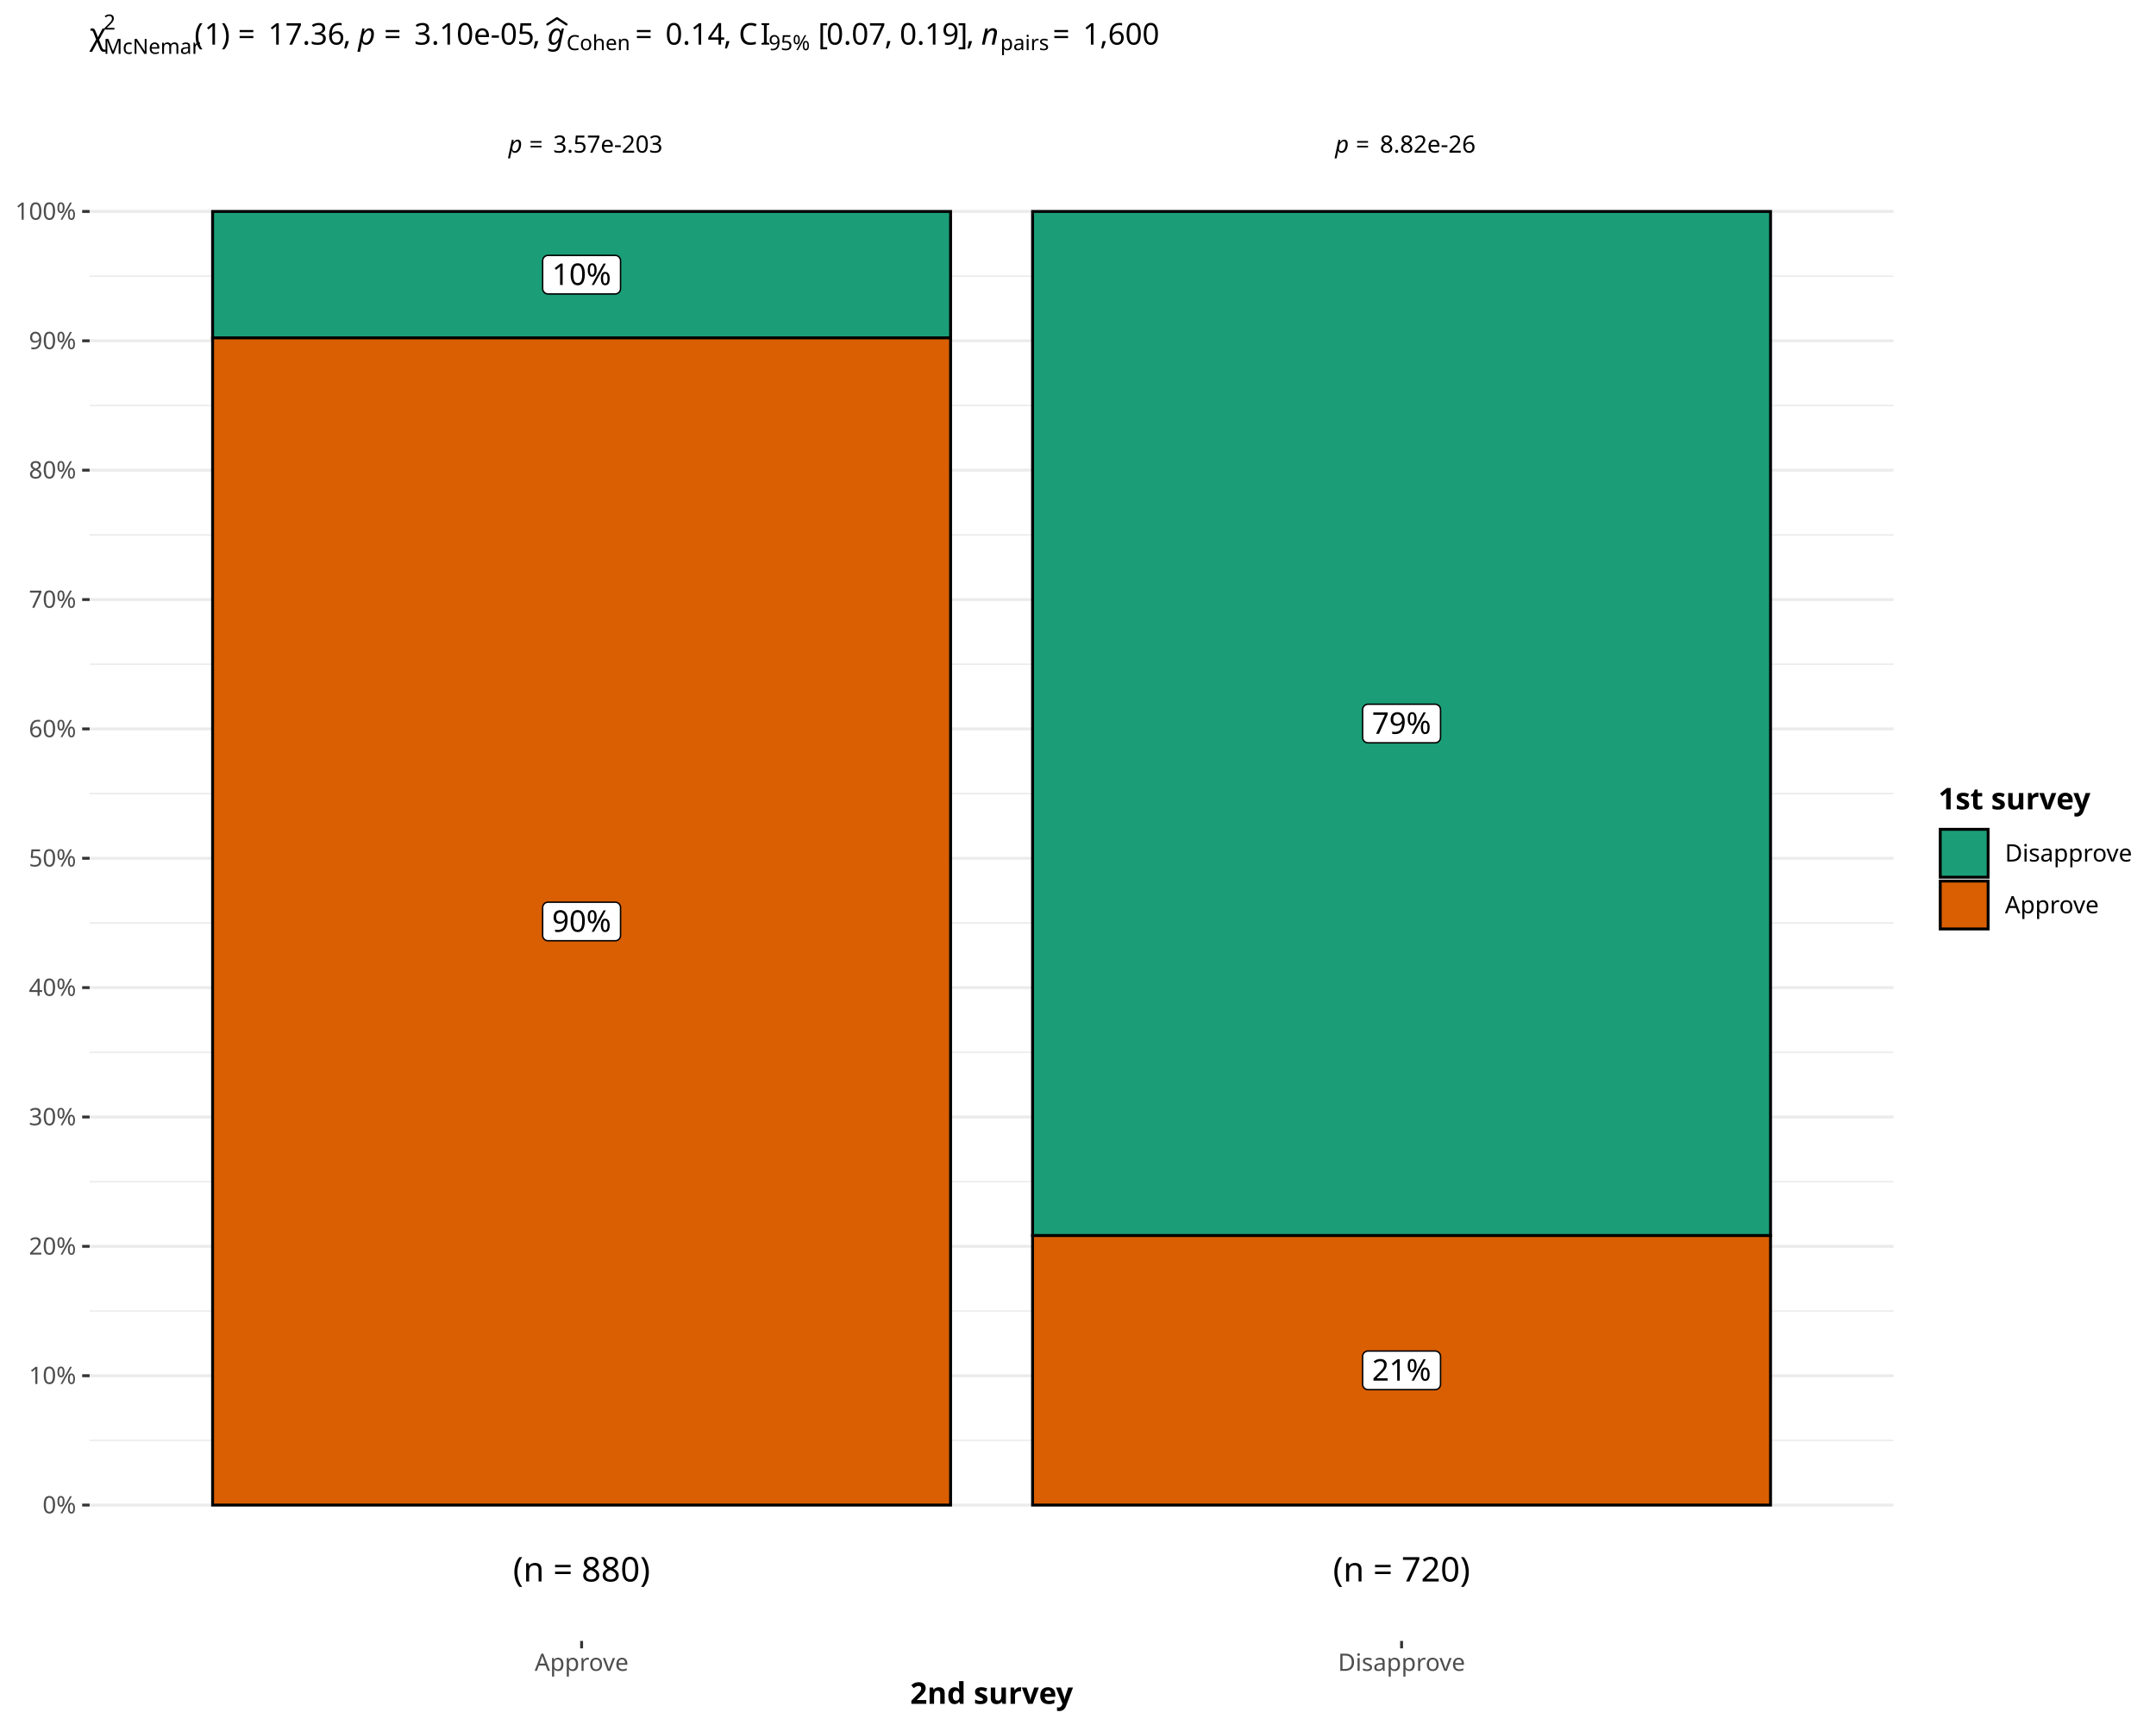
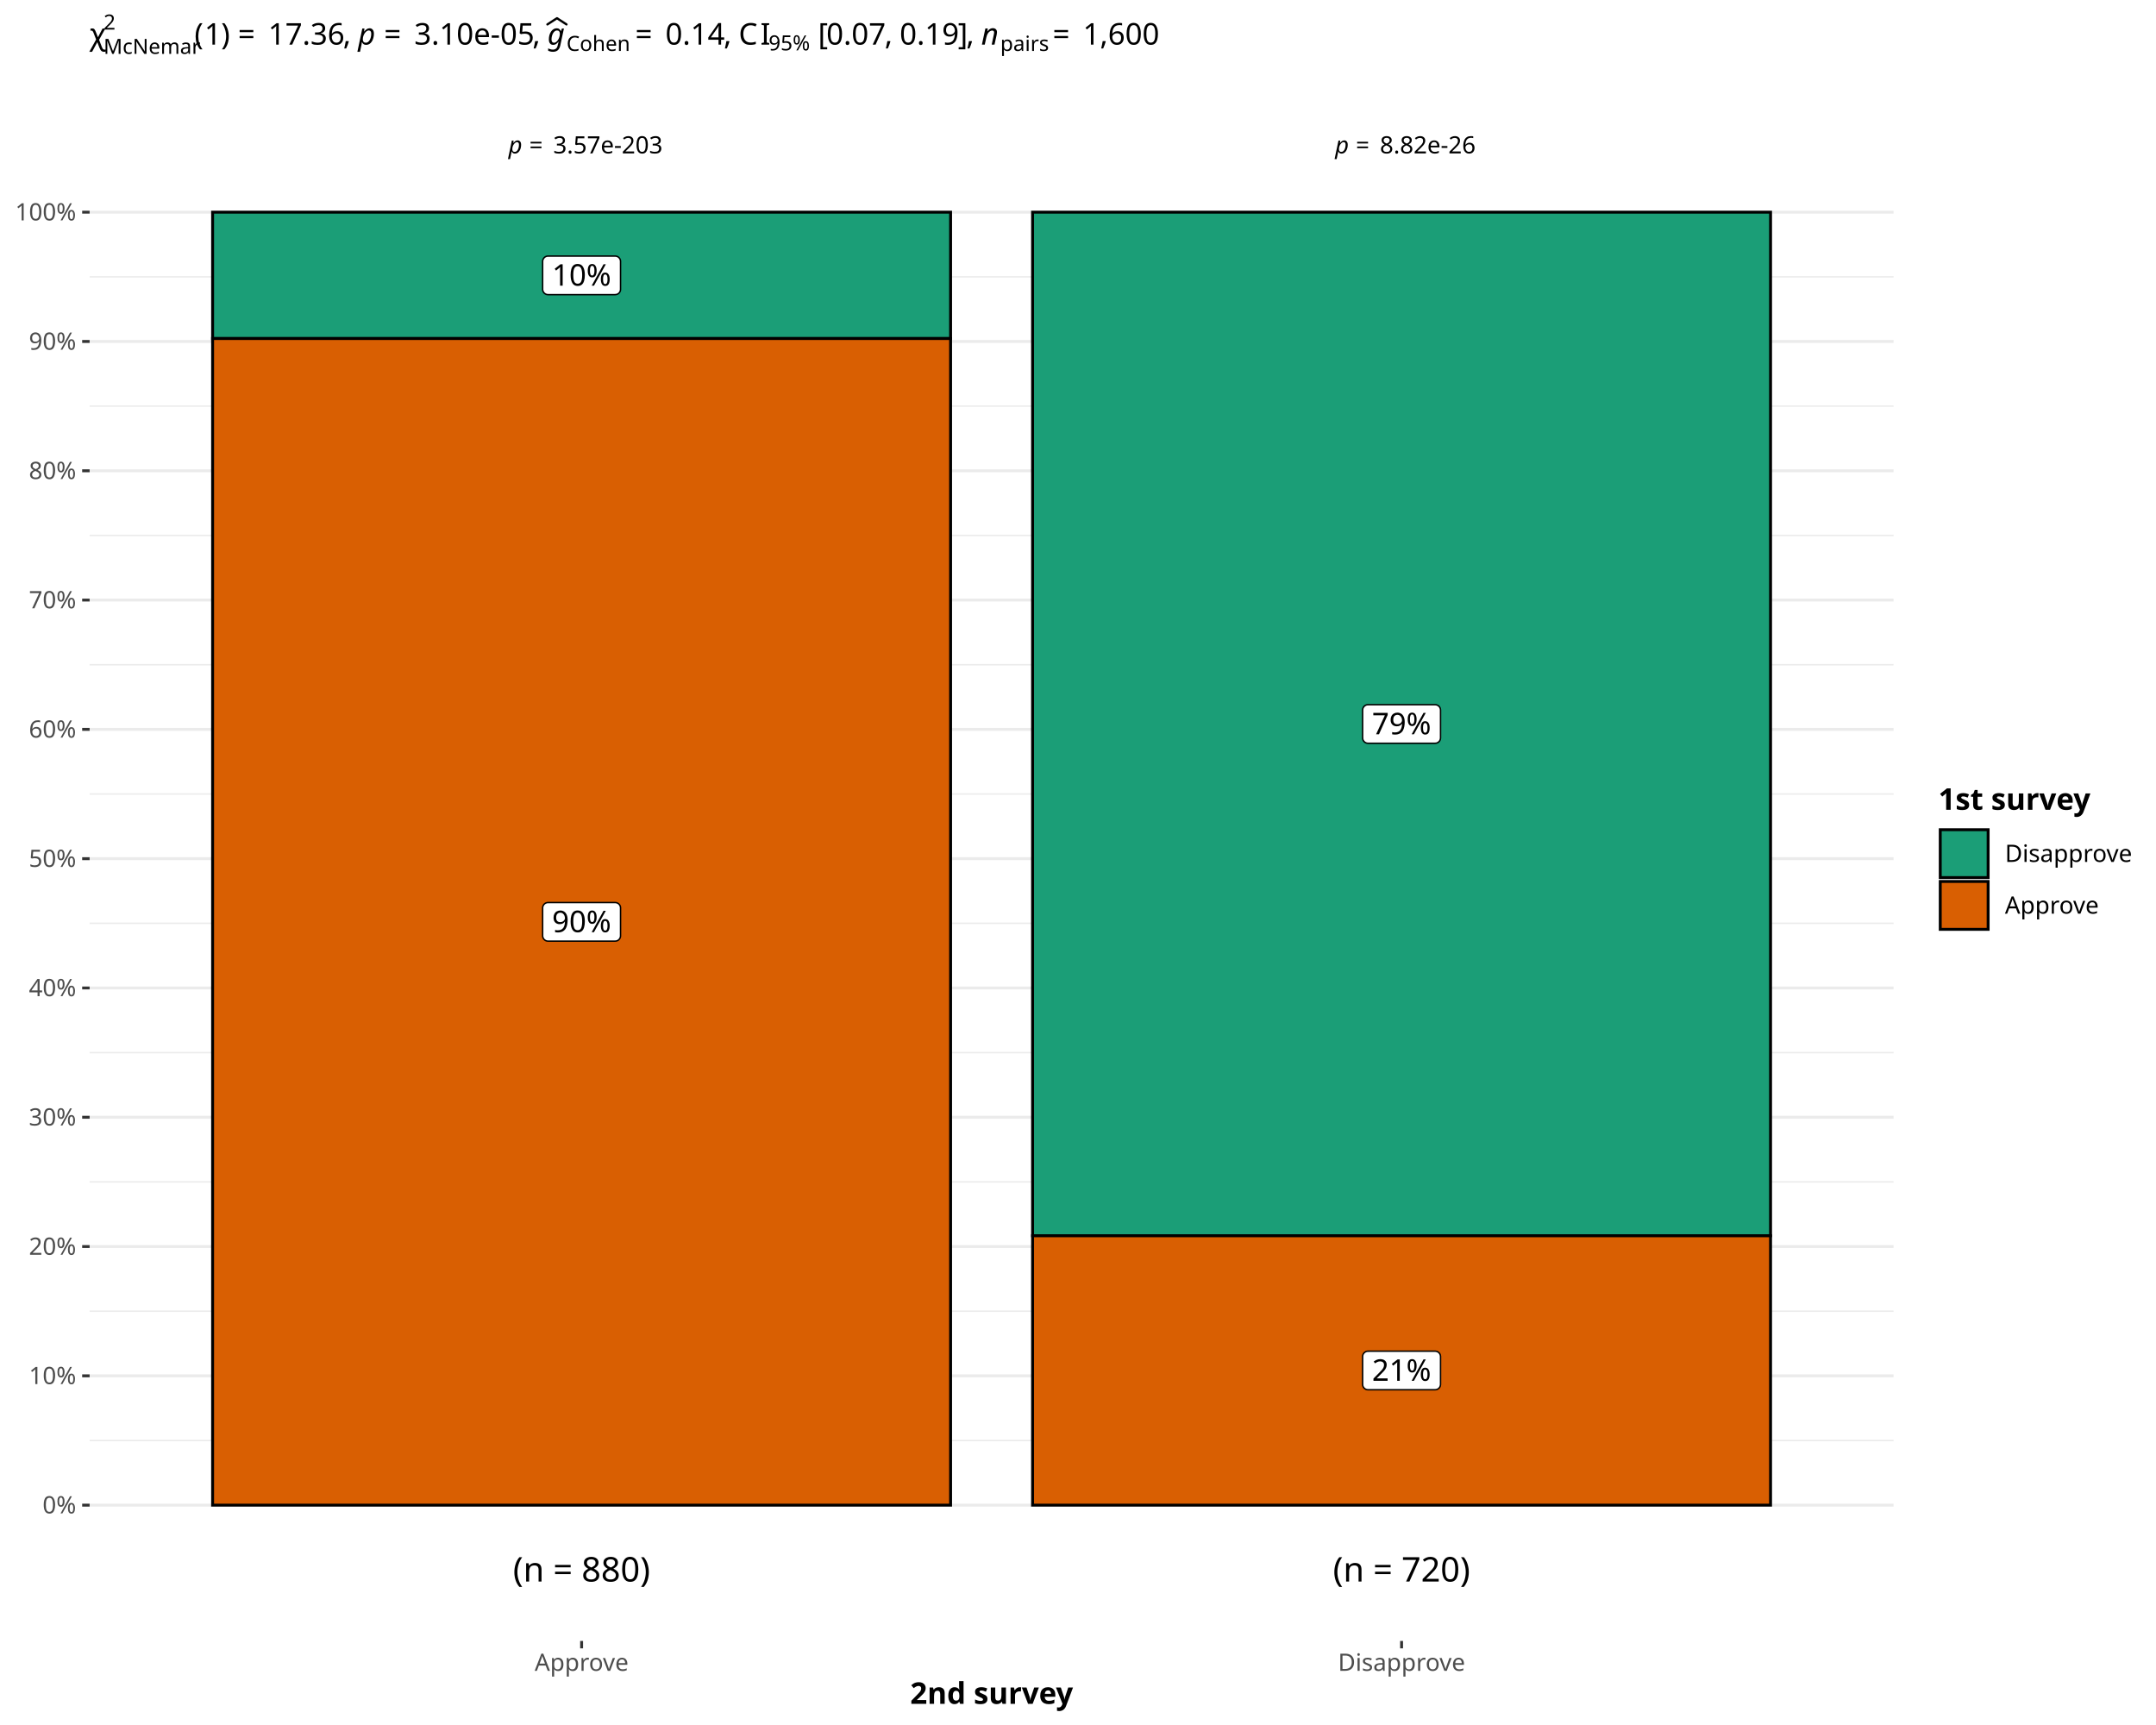
<svg xmlns="http://www.w3.org/2000/svg" class="svglite" data-engine-version="2.0" width="720.00pt" height="576.00pt" viewBox="0 0 720.00 576.00">
  <defs>
    <style type="text/css">
    .svglite line, .svglite polyline, .svglite polygon, .svglite path, .svglite rect, .svglite circle {
      fill: none;
      stroke: #000000;
      stroke-linecap: round;
      stroke-linejoin: round;
      stroke-miterlimit: 10.00;
    }
  </style>
  </defs>
  <rect width="100%" height="100%" style="stroke: none; fill: #FFFFFF;" />
  <defs>
    <clipPath id="cpMC4wMHw3MjAuMDB8MC4wMHw1NzYuMDA=">
      <rect x="0.00" y="0.00" width="720.00" height="576.00" />
    </clipPath>
  </defs>
  <g clip-path="url(#cpMC4wMHw3MjAuMDB8MC4wMHw1NzYuMDA=)">
    <rect x="0.00" y="0.00" width="720.00" height="576.00" style="stroke-width: 0.97; stroke: #FFFFFF; fill: #FFFFFF;" />
  </g>
  <defs>
-     <clipPath id="cpMjkuOTN8NjMyLjM2fDI1LjI1fDU0Ny45Mg==">
-       <rect x="29.93" y="25.25" width="602.43" height="522.67" />
+     <clipPath id="cpMjkuOTN8NjMyLjM2fDI1LjUyfDU0Ny45Mg==">
+       <rect x="29.93" y="25.52" width="602.43" height="522.40" />
    </clipPath>
  </defs>
-   <g clip-path="url(#cpMjkuOTN8NjMyLjM2fDI1LjI1fDU0Ny45Mg==)">
-     <rect x="29.93" y="25.25" width="602.43" height="522.67" style="stroke-width: 0.97; stroke: none; fill: #FFFFFF;" />
-     <polyline points="29.93,480.97 632.36,480.97 " style="stroke-width: 0.48; stroke: #EBEBEB; stroke-linecap: butt;" />
-     <polyline points="29.93,437.77 632.36,437.77 " style="stroke-width: 0.48; stroke: #EBEBEB; stroke-linecap: butt;" />
-     <polyline points="29.93,394.58 632.36,394.58 " style="stroke-width: 0.48; stroke: #EBEBEB; stroke-linecap: butt;" />
-     <polyline points="29.93,351.38 632.36,351.38 " style="stroke-width: 0.48; stroke: #EBEBEB; stroke-linecap: butt;" />
-     <polyline points="29.93,308.18 632.36,308.18 " style="stroke-width: 0.48; stroke: #EBEBEB; stroke-linecap: butt;" />
-     <polyline points="29.93,264.99 632.36,264.99 " style="stroke-width: 0.48; stroke: #EBEBEB; stroke-linecap: butt;" />
-     <polyline points="29.93,221.79 632.36,221.79 " style="stroke-width: 0.48; stroke: #EBEBEB; stroke-linecap: butt;" />
-     <polyline points="29.93,178.60 632.36,178.60 " style="stroke-width: 0.48; stroke: #EBEBEB; stroke-linecap: butt;" />
-     <polyline points="29.93,135.40 632.36,135.40 " style="stroke-width: 0.48; stroke: #EBEBEB; stroke-linecap: butt;" />
-     <polyline points="29.93,92.21 632.36,92.21 " style="stroke-width: 0.48; stroke: #EBEBEB; stroke-linecap: butt;" />
-     <polyline points="29.93,502.56 632.36,502.56 " style="stroke-width: 0.97; stroke: #EBEBEB; stroke-linecap: butt;" />
-     <polyline points="29.93,459.37 632.36,459.37 " style="stroke-width: 0.97; stroke: #EBEBEB; stroke-linecap: butt;" />
-     <polyline points="29.93,416.17 632.36,416.17 " style="stroke-width: 0.97; stroke: #EBEBEB; stroke-linecap: butt;" />
-     <polyline points="29.93,372.98 632.36,372.98 " style="stroke-width: 0.97; stroke: #EBEBEB; stroke-linecap: butt;" />
-     <polyline points="29.93,329.78 632.36,329.78 " style="stroke-width: 0.97; stroke: #EBEBEB; stroke-linecap: butt;" />
-     <polyline points="29.93,286.59 632.36,286.59 " style="stroke-width: 0.97; stroke: #EBEBEB; stroke-linecap: butt;" />
-     <polyline points="29.93,243.39 632.36,243.39 " style="stroke-width: 0.97; stroke: #EBEBEB; stroke-linecap: butt;" />
-     <polyline points="29.93,200.20 632.36,200.20 " style="stroke-width: 0.97; stroke: #EBEBEB; stroke-linecap: butt;" />
-     <polyline points="29.93,157.00 632.36,157.00 " style="stroke-width: 0.97; stroke: #EBEBEB; stroke-linecap: butt;" />
-     <polyline points="29.93,113.80 632.36,113.80 " style="stroke-width: 0.97; stroke: #EBEBEB; stroke-linecap: butt;" />
-     <polyline points="29.93,70.61 632.36,70.61 " style="stroke-width: 0.97; stroke: #EBEBEB; stroke-linecap: butt;" />
-     <rect x="71.00" y="70.61" width="246.45" height="42.21" style="stroke-width: 0.97; stroke-linecap: butt; stroke-linejoin: miter; fill: #1B9E77;" />
-     <rect x="344.83" y="70.61" width="246.45" height="341.97" style="stroke-width: 0.97; stroke-linecap: butt; stroke-linejoin: miter; fill: #1B9E77;" />
-     <rect x="71.00" y="112.82" width="246.45" height="389.74" style="stroke-width: 0.97; stroke-linecap: butt; stroke-linejoin: miter; fill: #D95F02;" />
-     <rect x="344.83" y="412.57" width="246.45" height="89.99" style="stroke-width: 0.97; stroke-linecap: butt; stroke-linejoin: miter; fill: #D95F02;" />
-     <polygon points="183.02,98.16 205.43,98.16 205.36,98.15 205.65,98.14 205.94,98.08 206.21,97.98 206.46,97.84 206.68,97.65 206.87,97.44 207.03,97.19 207.14,96.93 207.21,96.64 207.23,96.36 207.23,96.36 207.23,87.07 207.23,87.07 207.21,86.79 207.14,86.50 207.03,86.24 206.87,85.99 206.68,85.78 206.46,85.59 206.21,85.45 205.94,85.34 205.65,85.29 205.43,85.27 183.02,85.27 183.24,85.29 182.95,85.28 182.66,85.31 182.38,85.39 182.12,85.52 181.88,85.68 181.67,85.88 181.50,86.11 181.36,86.37 181.27,86.64 181.22,86.93 181.22,87.07 181.22,96.36 181.22,96.21 181.22,96.50 181.27,96.79 181.36,97.06 181.50,97.32 181.67,97.55 181.88,97.75 182.12,97.91 182.38,98.04 182.66,98.12 182.95,98.15 " style="stroke-width: 0.48; fill: #FFFFFF;" />
-     <text x="194.23" y="95.16" text-anchor="middle" style="font-size: 10.00px; font-family: sans;" textLength="20.02px" lengthAdjust="spacingAndGlyphs">10%</text>
-     <polygon points="456.85,248.03 479.27,248.03 479.19,248.03 479.48,248.02 479.77,247.96 480.04,247.86 480.29,247.71 480.51,247.53 480.71,247.31 480.86,247.07 480.97,246.80 481.04,246.52 481.07,246.23 481.07,246.23 481.07,236.95 481.07,236.95 481.04,236.66 480.97,236.38 480.86,236.11 480.71,235.87 480.51,235.65 480.29,235.47 480.04,235.32 479.77,235.22 479.48,235.16 479.27,235.15 456.85,235.15 457.07,235.16 456.78,235.15 456.49,235.19 456.21,235.27 455.95,235.39 455.71,235.56 455.50,235.76 455.33,235.99 455.19,236.24 455.10,236.52 455.06,236.81 455.05,236.95 455.05,246.23 455.06,246.09 455.06,246.38 455.10,246.66 455.19,246.94 455.33,247.19 455.50,247.43 455.71,247.63 455.95,247.79 456.21,247.91 456.49,248.00 456.78,248.03 " style="stroke-width: 0.48; fill: #FFFFFF;" />
-     <text x="468.06" y="245.03" text-anchor="middle" style="font-size: 10.00px; font-family: sans;" textLength="20.02px" lengthAdjust="spacingAndGlyphs">79%</text>
-     <polygon points="183.02,314.13 205.43,314.13 205.36,314.13 205.65,314.12 205.94,314.06 206.21,313.96 206.46,313.82 206.68,313.63 206.87,313.42 207.03,313.17 207.14,312.90 207.21,312.62 207.23,312.33 207.23,312.33 207.23,303.05 207.23,303.05 207.21,302.76 207.14,302.48 207.03,302.22 206.87,301.97 206.68,301.75 206.46,301.57 206.21,301.43 205.94,301.32 205.65,301.27 205.43,301.25 183.02,301.25 183.24,301.27 182.95,301.25 182.66,301.29 182.38,301.37 182.12,301.49 181.88,301.66 181.67,301.86 181.50,302.09 181.36,302.35 181.27,302.62 181.22,302.91 181.22,303.05 181.22,312.33 181.22,312.19 181.22,312.48 181.27,312.77 181.36,313.04 181.50,313.30 181.67,313.53 181.88,313.73 182.12,313.89 182.38,314.02 182.66,314.10 182.95,314.13 " style="stroke-width: 0.48; fill: #FFFFFF;" />
-     <text x="194.23" y="311.13" text-anchor="middle" style="font-size: 10.00px; font-family: sans;" textLength="20.02px" lengthAdjust="spacingAndGlyphs">90%</text>
-     <polygon points="456.85,464.01 479.27,464.01 479.19,464.01 479.48,464.00 479.77,463.94 480.04,463.84 480.29,463.69 480.51,463.51 480.71,463.29 480.86,463.05 480.97,462.78 481.04,462.50 481.07,462.21 481.07,462.21 481.07,452.93 481.07,452.93 481.04,452.64 480.97,452.36 480.86,452.09 480.71,451.85 480.51,451.63 480.29,451.45 480.04,451.30 479.77,451.20 479.48,451.14 479.27,451.13 456.85,451.13 457.07,451.14 456.78,451.13 456.49,451.16 456.21,451.25 455.95,451.37 455.71,451.53 455.50,451.73 455.33,451.97 455.19,452.22 455.10,452.50 455.06,452.78 455.05,452.93 455.05,462.21 455.06,462.07 455.06,462.36 455.10,462.64 455.19,462.92 455.33,463.17 455.50,463.40 455.71,463.60 455.95,463.77 456.21,463.89 456.49,463.97 456.78,464.01 " style="stroke-width: 0.48; fill: #FFFFFF;" />
-     <text x="468.06" y="461.01" text-anchor="middle" style="font-size: 10.00px; font-family: sans;" textLength="20.02px" lengthAdjust="spacingAndGlyphs">21%</text>
-     <text x="443.86" y="50.97" style="font-size: 7.97px; font-family: sans;" textLength="1.99px" lengthAdjust="spacingAndGlyphs"> </text>
-     <text x="445.86" y="50.97" style="font-size: 7.97px; font-style: italic; font-family: sans;" textLength="4.43px" lengthAdjust="spacingAndGlyphs">p</text>
-     <text x="452.77" y="50.97" style="font-size: 7.97px; font-family: sans;" textLength="6.19px" lengthAdjust="spacingAndGlyphs">=</text>
-     <text x="460.80" y="50.97" style="font-size: 7.97px; font-family: sans;" textLength="31.45px" lengthAdjust="spacingAndGlyphs">8.82e-26</text>
-     <text x="167.81" y="50.97" style="font-size: 7.97px; font-family: sans;" textLength="1.99px" lengthAdjust="spacingAndGlyphs"> </text>
-     <text x="169.81" y="50.97" style="font-size: 7.97px; font-style: italic; font-family: sans;" textLength="4.43px" lengthAdjust="spacingAndGlyphs">p</text>
-     <text x="176.73" y="50.97" style="font-size: 7.97px; font-family: sans;" textLength="6.19px" lengthAdjust="spacingAndGlyphs">=</text>
-     <text x="184.75" y="50.97" style="font-size: 7.97px; font-family: sans;" textLength="35.88px" lengthAdjust="spacingAndGlyphs">3.57e-203</text>
-     <text x="468.06" y="528.08" text-anchor="middle" style="font-size: 11.38px; font-family: sans;" textLength="45.87px" lengthAdjust="spacingAndGlyphs">(n = 720)</text>
-     <text x="194.23" y="528.08" text-anchor="middle" style="font-size: 11.38px; font-family: sans;" textLength="45.87px" lengthAdjust="spacingAndGlyphs">(n = 880)</text>
+   <g clip-path="url(#cpMjkuOTN8NjMyLjM2fDI1LjUyfDU0Ny45Mg==)">
+     <rect x="29.93" y="25.52" width="602.43" height="522.40" style="stroke-width: 0.97; stroke: none; fill: #FFFFFF;" />
+     <polyline points="29.93,481.00 632.36,481.00 " style="stroke-width: 0.48; stroke: #EBEBEB; stroke-linecap: butt;" />
+     <polyline points="29.93,437.83 632.36,437.83 " style="stroke-width: 0.48; stroke: #EBEBEB; stroke-linecap: butt;" />
+     <polyline points="29.93,394.65 632.36,394.65 " style="stroke-width: 0.48; stroke: #EBEBEB; stroke-linecap: butt;" />
+     <polyline points="29.93,351.48 632.36,351.48 " style="stroke-width: 0.48; stroke: #EBEBEB; stroke-linecap: butt;" />
+     <polyline points="29.93,308.31 632.36,308.31 " style="stroke-width: 0.48; stroke: #EBEBEB; stroke-linecap: butt;" />
+     <polyline points="29.93,265.13 632.36,265.13 " style="stroke-width: 0.48; stroke: #EBEBEB; stroke-linecap: butt;" />
+     <polyline points="29.93,221.96 632.36,221.96 " style="stroke-width: 0.48; stroke: #EBEBEB; stroke-linecap: butt;" />
+     <polyline points="29.93,178.78 632.36,178.78 " style="stroke-width: 0.48; stroke: #EBEBEB; stroke-linecap: butt;" />
+     <polyline points="29.93,135.61 632.36,135.61 " style="stroke-width: 0.48; stroke: #EBEBEB; stroke-linecap: butt;" />
+     <polyline points="29.93,92.44 632.36,92.44 " style="stroke-width: 0.48; stroke: #EBEBEB; stroke-linecap: butt;" />
+     <polyline points="29.93,502.59 632.36,502.59 " style="stroke-width: 0.97; stroke: #EBEBEB; stroke-linecap: butt;" />
+     <polyline points="29.93,459.41 632.36,459.41 " style="stroke-width: 0.97; stroke: #EBEBEB; stroke-linecap: butt;" />
+     <polyline points="29.93,416.24 632.36,416.24 " style="stroke-width: 0.97; stroke: #EBEBEB; stroke-linecap: butt;" />
+     <polyline points="29.93,373.07 632.36,373.07 " style="stroke-width: 0.97; stroke: #EBEBEB; stroke-linecap: butt;" />
+     <polyline points="29.93,329.89 632.36,329.89 " style="stroke-width: 0.97; stroke: #EBEBEB; stroke-linecap: butt;" />
+     <polyline points="29.93,286.72 632.36,286.72 " style="stroke-width: 0.97; stroke: #EBEBEB; stroke-linecap: butt;" />
+     <polyline points="29.93,243.54 632.36,243.54 " style="stroke-width: 0.97; stroke: #EBEBEB; stroke-linecap: butt;" />
+     <polyline points="29.93,200.37 632.36,200.37 " style="stroke-width: 0.97; stroke: #EBEBEB; stroke-linecap: butt;" />
+     <polyline points="29.93,157.20 632.36,157.20 " style="stroke-width: 0.97; stroke: #EBEBEB; stroke-linecap: butt;" />
+     <polyline points="29.93,114.02 632.36,114.02 " style="stroke-width: 0.97; stroke: #EBEBEB; stroke-linecap: butt;" />
+     <polyline points="29.93,70.85 632.36,70.85 " style="stroke-width: 0.97; stroke: #EBEBEB; stroke-linecap: butt;" />
+     <rect x="71.00" y="70.85" width="246.45" height="42.19" style="stroke-width: 0.97; stroke-linecap: butt; stroke-linejoin: miter; fill: #1B9E77;" />
+     <rect x="344.83" y="70.85" width="246.45" height="341.79" style="stroke-width: 0.97; stroke-linecap: butt; stroke-linejoin: miter; fill: #1B9E77;" />
+     <rect x="71.00" y="113.04" width="246.45" height="389.55" style="stroke-width: 0.97; stroke-linecap: butt; stroke-linejoin: miter; fill: #D95F02;" />
+     <rect x="344.83" y="412.64" width="246.45" height="89.95" style="stroke-width: 0.97; stroke-linecap: butt; stroke-linejoin: miter; fill: #D95F02;" />
+     <polygon points="183.02,98.39 205.43,98.39 205.36,98.38 205.65,98.37 205.94,98.31 206.21,98.21 206.46,98.07 206.68,97.88 206.87,97.67 207.03,97.42 207.14,97.16 207.21,96.87 207.23,96.59 207.23,96.59 207.23,87.30 207.23,87.30 207.21,87.02 207.14,86.73 207.03,86.47 206.87,86.22 206.68,86.01 206.46,85.82 206.21,85.68 205.94,85.57 205.65,85.52 205.43,85.50 183.02,85.50 183.24,85.52 182.95,85.51 182.66,85.54 182.38,85.62 182.12,85.74 181.88,85.91 181.67,86.11 181.50,86.34 181.36,86.60 181.27,86.87 181.22,87.16 181.22,87.30 181.22,96.59 181.22,96.44 181.22,96.73 181.27,97.02 181.36,97.29 181.50,97.55 181.67,97.78 181.88,97.98 182.12,98.14 182.38,98.27 182.66,98.35 182.95,98.38 " style="stroke-width: 0.48; fill: #FFFFFF;" />
+     <text x="194.23" y="95.39" text-anchor="middle" style="font-size: 10.00px; font-family: sans;" textLength="20.02px" lengthAdjust="spacingAndGlyphs">10%</text>
+     <polygon points="456.85,248.19 479.27,248.19 479.19,248.18 479.48,248.17 479.77,248.12 480.04,248.01 480.29,247.87 480.51,247.68 480.71,247.47 480.86,247.22 480.97,246.96 481.04,246.67 481.07,246.39 481.07,246.39 481.07,237.10 481.07,237.10 481.04,236.82 480.97,236.53 480.86,236.27 480.71,236.02 480.51,235.81 480.29,235.62 480.04,235.48 479.77,235.38 479.48,235.32 479.27,235.30 456.85,235.30 457.07,235.32 456.78,235.31 456.49,235.34 456.21,235.42 455.95,235.55 455.71,235.71 455.50,235.91 455.33,236.14 455.19,236.40 455.10,236.67 455.06,236.96 455.05,237.10 455.05,246.39 455.06,246.24 455.06,246.53 455.10,246.82 455.19,247.09 455.33,247.35 455.50,247.58 455.71,247.78 455.95,247.95 456.21,248.07 456.49,248.15 456.78,248.18 " style="stroke-width: 0.48; fill: #FFFFFF;" />
+     <text x="468.06" y="245.19" text-anchor="middle" style="font-size: 10.00px; font-family: sans;" textLength="20.02px" lengthAdjust="spacingAndGlyphs">79%</text>
+     <polygon points="183.02,314.26 205.43,314.26 205.36,314.25 205.65,314.24 205.94,314.18 206.21,314.08 206.46,313.94 206.68,313.75 206.87,313.54 207.03,313.29 207.14,313.03 207.21,312.74 207.23,312.46 207.23,312.46 207.23,303.17 207.23,303.17 207.21,302.88 207.14,302.60 207.03,302.34 206.87,302.09 206.68,301.88 206.46,301.69 206.21,301.55 205.94,301.44 205.65,301.39 205.43,301.37 183.02,301.37 183.24,301.39 182.95,301.37 182.66,301.41 182.38,301.49 182.12,301.61 181.88,301.78 181.67,301.98 181.50,302.21 181.36,302.47 181.27,302.74 181.22,303.03 181.22,303.17 181.22,312.46 181.22,312.31 181.22,312.60 181.27,312.89 181.36,313.16 181.50,313.42 181.67,313.65 181.88,313.85 182.12,314.01 182.38,314.14 182.66,314.22 182.95,314.25 " style="stroke-width: 0.48; fill: #FFFFFF;" />
+     <text x="194.23" y="311.26" text-anchor="middle" style="font-size: 10.00px; font-family: sans;" textLength="20.02px" lengthAdjust="spacingAndGlyphs">90%</text>
+     <polygon points="456.85,464.06 479.27,464.06 479.19,464.05 479.48,464.04 479.77,463.98 480.04,463.88 480.29,463.74 480.51,463.55 480.71,463.34 480.86,463.09 480.97,462.83 481.04,462.54 481.07,462.26 481.07,462.26 481.07,452.97 481.07,452.97 481.04,452.69 480.97,452.40 480.86,452.14 480.71,451.89 480.51,451.68 480.29,451.49 480.04,451.35 479.77,451.25 479.48,451.19 479.27,451.17 456.85,451.17 457.07,451.19 456.78,451.18 456.49,451.21 456.21,451.29 455.95,451.42 455.71,451.58 455.50,451.78 455.33,452.01 455.19,452.27 455.10,452.54 455.06,452.83 455.05,452.97 455.05,462.26 455.06,462.11 455.06,462.40 455.10,462.69 455.19,462.96 455.33,463.22 455.50,463.45 455.71,463.65 455.95,463.81 456.21,463.94 456.49,464.02 456.78,464.05 " style="stroke-width: 0.48; fill: #FFFFFF;" />
+     <text x="468.06" y="461.06" text-anchor="middle" style="font-size: 10.00px; font-family: sans;" textLength="20.02px" lengthAdjust="spacingAndGlyphs">21%</text>
+     <text x="443.86" y="51.22" style="font-size: 7.97px; font-family: sans;" textLength="1.99px" lengthAdjust="spacingAndGlyphs"> </text>
+     <text x="445.86" y="51.22" style="font-size: 7.97px; font-style: italic; font-family: sans;" textLength="4.43px" lengthAdjust="spacingAndGlyphs">p</text>
+     <text x="452.77" y="51.22" style="font-size: 7.97px; font-family: sans;" textLength="6.19px" lengthAdjust="spacingAndGlyphs">=</text>
+     <text x="460.80" y="51.22" style="font-size: 7.97px; font-family: sans;" textLength="31.45px" lengthAdjust="spacingAndGlyphs">8.82e-26</text>
+     <text x="167.81" y="51.22" style="font-size: 7.97px; font-family: sans;" textLength="1.99px" lengthAdjust="spacingAndGlyphs"> </text>
+     <text x="169.81" y="51.22" style="font-size: 7.97px; font-style: italic; font-family: sans;" textLength="4.43px" lengthAdjust="spacingAndGlyphs">p</text>
+     <text x="176.73" y="51.22" style="font-size: 7.97px; font-family: sans;" textLength="6.19px" lengthAdjust="spacingAndGlyphs">=</text>
+     <text x="184.75" y="51.22" style="font-size: 7.97px; font-family: sans;" textLength="35.88px" lengthAdjust="spacingAndGlyphs">3.57e-203</text>
+     <text x="468.06" y="528.09" text-anchor="middle" style="font-size: 11.38px; font-family: sans;" textLength="45.87px" lengthAdjust="spacingAndGlyphs">(n = 720)</text>
+     <text x="194.23" y="528.09" text-anchor="middle" style="font-size: 11.38px; font-family: sans;" textLength="45.87px" lengthAdjust="spacingAndGlyphs">(n = 880)</text>
  </g>
  <g clip-path="url(#cpMC4wMHw3MjAuMDB8MC4wMHw1NzYuMDA=)">
-     <text x="25.44" y="505.32" text-anchor="end" style="font-size: 8.00px; fill: #4D4D4D; font-family: sans;" textLength="11.56px" lengthAdjust="spacingAndGlyphs">0%</text>
-     <text x="25.44" y="462.12" text-anchor="end" style="font-size: 8.00px; fill: #4D4D4D; font-family: sans;" textLength="16.01px" lengthAdjust="spacingAndGlyphs">10%</text>
-     <text x="25.44" y="418.93" text-anchor="end" style="font-size: 8.00px; fill: #4D4D4D; font-family: sans;" textLength="16.01px" lengthAdjust="spacingAndGlyphs">20%</text>
-     <text x="25.44" y="375.73" text-anchor="end" style="font-size: 8.00px; fill: #4D4D4D; font-family: sans;" textLength="16.01px" lengthAdjust="spacingAndGlyphs">30%</text>
-     <text x="25.44" y="332.53" text-anchor="end" style="font-size: 8.00px; fill: #4D4D4D; font-family: sans;" textLength="16.01px" lengthAdjust="spacingAndGlyphs">40%</text>
-     <text x="25.44" y="289.34" text-anchor="end" style="font-size: 8.00px; fill: #4D4D4D; font-family: sans;" textLength="16.01px" lengthAdjust="spacingAndGlyphs">50%</text>
-     <text x="25.44" y="246.14" text-anchor="end" style="font-size: 8.00px; fill: #4D4D4D; font-family: sans;" textLength="16.01px" lengthAdjust="spacingAndGlyphs">60%</text>
-     <text x="25.44" y="202.95" text-anchor="end" style="font-size: 8.00px; fill: #4D4D4D; font-family: sans;" textLength="16.01px" lengthAdjust="spacingAndGlyphs">70%</text>
-     <text x="25.44" y="159.75" text-anchor="end" style="font-size: 8.00px; fill: #4D4D4D; font-family: sans;" textLength="16.01px" lengthAdjust="spacingAndGlyphs">80%</text>
-     <text x="25.44" y="116.56" text-anchor="end" style="font-size: 8.00px; fill: #4D4D4D; font-family: sans;" textLength="16.01px" lengthAdjust="spacingAndGlyphs">90%</text>
-     <text x="25.44" y="73.36" text-anchor="end" style="font-size: 8.00px; fill: #4D4D4D; font-family: sans;" textLength="20.46px" lengthAdjust="spacingAndGlyphs">100%</text>
-     <polyline points="27.44,502.56 29.93,502.56 " style="stroke-width: 0.97; stroke: #333333; stroke-linecap: butt;" />
-     <polyline points="27.44,459.37 29.93,459.37 " style="stroke-width: 0.97; stroke: #333333; stroke-linecap: butt;" />
-     <polyline points="27.44,416.17 29.93,416.17 " style="stroke-width: 0.97; stroke: #333333; stroke-linecap: butt;" />
-     <polyline points="27.44,372.98 29.93,372.98 " style="stroke-width: 0.97; stroke: #333333; stroke-linecap: butt;" />
-     <polyline points="27.44,329.78 29.93,329.78 " style="stroke-width: 0.97; stroke: #333333; stroke-linecap: butt;" />
-     <polyline points="27.44,286.59 29.93,286.59 " style="stroke-width: 0.97; stroke: #333333; stroke-linecap: butt;" />
-     <polyline points="27.44,243.39 29.93,243.39 " style="stroke-width: 0.97; stroke: #333333; stroke-linecap: butt;" />
-     <polyline points="27.44,200.20 29.93,200.20 " style="stroke-width: 0.97; stroke: #333333; stroke-linecap: butt;" />
-     <polyline points="27.44,157.00 29.93,157.00 " style="stroke-width: 0.97; stroke: #333333; stroke-linecap: butt;" />
-     <polyline points="27.44,113.80 29.93,113.80 " style="stroke-width: 0.97; stroke: #333333; stroke-linecap: butt;" />
-     <polyline points="27.44,70.61 29.93,70.61 " style="stroke-width: 0.97; stroke: #333333; stroke-linecap: butt;" />
+     <text x="25.44" y="505.34" text-anchor="end" style="font-size: 8.00px; fill: #4D4D4D; font-family: sans;" textLength="11.56px" lengthAdjust="spacingAndGlyphs">0%</text>
+     <text x="25.44" y="462.17" text-anchor="end" style="font-size: 8.00px; fill: #4D4D4D; font-family: sans;" textLength="16.01px" lengthAdjust="spacingAndGlyphs">10%</text>
+     <text x="25.44" y="418.99" text-anchor="end" style="font-size: 8.00px; fill: #4D4D4D; font-family: sans;" textLength="16.01px" lengthAdjust="spacingAndGlyphs">20%</text>
+     <text x="25.44" y="375.82" text-anchor="end" style="font-size: 8.00px; fill: #4D4D4D; font-family: sans;" textLength="16.01px" lengthAdjust="spacingAndGlyphs">30%</text>
+     <text x="25.44" y="332.64" text-anchor="end" style="font-size: 8.00px; fill: #4D4D4D; font-family: sans;" textLength="16.01px" lengthAdjust="spacingAndGlyphs">40%</text>
+     <text x="25.44" y="289.47" text-anchor="end" style="font-size: 8.00px; fill: #4D4D4D; font-family: sans;" textLength="16.01px" lengthAdjust="spacingAndGlyphs">50%</text>
+     <text x="25.44" y="246.30" text-anchor="end" style="font-size: 8.00px; fill: #4D4D4D; font-family: sans;" textLength="16.01px" lengthAdjust="spacingAndGlyphs">60%</text>
+     <text x="25.44" y="203.12" text-anchor="end" style="font-size: 8.00px; fill: #4D4D4D; font-family: sans;" textLength="16.01px" lengthAdjust="spacingAndGlyphs">70%</text>
+     <text x="25.44" y="159.95" text-anchor="end" style="font-size: 8.00px; fill: #4D4D4D; font-family: sans;" textLength="16.01px" lengthAdjust="spacingAndGlyphs">80%</text>
+     <text x="25.44" y="116.78" text-anchor="end" style="font-size: 8.00px; fill: #4D4D4D; font-family: sans;" textLength="16.01px" lengthAdjust="spacingAndGlyphs">90%</text>
+     <text x="25.44" y="73.60" text-anchor="end" style="font-size: 8.00px; fill: #4D4D4D; font-family: sans;" textLength="20.46px" lengthAdjust="spacingAndGlyphs">100%</text>
+     <polyline points="27.44,502.59 29.93,502.59 " style="stroke-width: 0.97; stroke: #333333; stroke-linecap: butt;" />
+     <polyline points="27.44,459.41 29.93,459.41 " style="stroke-width: 0.97; stroke: #333333; stroke-linecap: butt;" />
+     <polyline points="27.44,416.24 29.93,416.24 " style="stroke-width: 0.97; stroke: #333333; stroke-linecap: butt;" />
+     <polyline points="27.44,373.07 29.93,373.07 " style="stroke-width: 0.97; stroke: #333333; stroke-linecap: butt;" />
+     <polyline points="27.44,329.89 29.93,329.89 " style="stroke-width: 0.97; stroke: #333333; stroke-linecap: butt;" />
+     <polyline points="27.44,286.72 29.93,286.72 " style="stroke-width: 0.97; stroke: #333333; stroke-linecap: butt;" />
+     <polyline points="27.44,243.54 29.93,243.54 " style="stroke-width: 0.97; stroke: #333333; stroke-linecap: butt;" />
+     <polyline points="27.44,200.37 29.93,200.37 " style="stroke-width: 0.97; stroke: #333333; stroke-linecap: butt;" />
+     <polyline points="27.44,157.20 29.93,157.20 " style="stroke-width: 0.97; stroke: #333333; stroke-linecap: butt;" />
+     <polyline points="27.44,114.02 29.93,114.02 " style="stroke-width: 0.97; stroke: #333333; stroke-linecap: butt;" />
+     <polyline points="27.44,70.85 29.93,70.85 " style="stroke-width: 0.97; stroke: #333333; stroke-linecap: butt;" />
    <polyline points="194.23,550.41 194.23,547.92 " style="stroke-width: 0.97; stroke: #333333; stroke-linecap: butt;" />
    <polyline points="468.06,550.41 468.06,547.92 " style="stroke-width: 0.97; stroke: #333333; stroke-linecap: butt;" />
    <text x="194.23" y="557.91" text-anchor="middle" style="font-size: 8.00px; fill: #4D4D4D; font-family: sans;" textLength="29.80px" lengthAdjust="spacingAndGlyphs">Approve</text>
    <text x="468.06" y="557.91" text-anchor="middle" style="font-size: 8.00px; fill: #4D4D4D; font-family: sans;" textLength="40.47px" lengthAdjust="spacingAndGlyphs">Disapprove</text>
    <text x="331.14" y="568.94" text-anchor="middle" style="font-size: 10.00px; font-weight: bold; font-family: sans;" textLength="48.93px" lengthAdjust="spacingAndGlyphs">2nd survey</text>
-     <rect x="642.32" y="257.36" width="72.70" height="58.46" style="stroke-width: 0.97; stroke: none; fill: #FFFFFF;" />
-     <text x="647.30" y="270.26" style="font-size: 10.00px; font-weight: bold; font-family: sans;" textLength="45.59px" lengthAdjust="spacingAndGlyphs">1st survey</text>
-     <rect x="647.30" y="276.28" width="17.28" height="17.28" style="stroke-width: 0.97; stroke: none; fill: #FFFFFF;" />
-     <rect x="647.95" y="276.92" width="15.99" height="15.99" style="stroke-width: 0.97; stroke-linecap: butt; stroke-linejoin: miter; fill: #1B9E77;" />
-     <rect x="647.30" y="293.56" width="17.28" height="17.28" style="stroke-width: 0.97; stroke: none; fill: #FFFFFF;" />
-     <rect x="647.95" y="294.20" width="15.99" height="15.99" style="stroke-width: 0.97; stroke-linecap: butt; stroke-linejoin: miter; fill: #D95F02;" />
-     <text x="669.56" y="287.67" style="font-size: 8.00px; font-family: sans;" textLength="40.47px" lengthAdjust="spacingAndGlyphs">Disapprove</text>
-     <text x="669.56" y="304.95" style="font-size: 8.00px; font-family: sans;" textLength="29.80px" lengthAdjust="spacingAndGlyphs">Approve</text>
+     <rect x="642.32" y="257.49" width="72.70" height="58.46" style="stroke-width: 0.97; stroke: none; fill: #FFFFFF;" />
+     <text x="647.30" y="270.39" style="font-size: 10.00px; font-weight: bold; font-family: sans;" textLength="45.59px" lengthAdjust="spacingAndGlyphs">1st survey</text>
+     <rect x="647.30" y="276.41" width="17.28" height="17.28" style="stroke-width: 0.97; stroke: none; fill: #FFFFFF;" />
+     <rect x="647.95" y="277.05" width="15.99" height="15.99" style="stroke-width: 0.97; stroke-linecap: butt; stroke-linejoin: miter; fill: #1B9E77;" />
+     <rect x="647.30" y="293.69" width="17.28" height="17.28" style="stroke-width: 0.97; stroke: none; fill: #FFFFFF;" />
+     <rect x="647.95" y="294.33" width="15.99" height="15.99" style="stroke-width: 0.97; stroke-linecap: butt; stroke-linejoin: miter; fill: #D95F02;" />
+     <text x="669.56" y="287.80" style="font-size: 8.00px; font-family: sans;" textLength="40.47px" lengthAdjust="spacingAndGlyphs">Disapprove</text>
+     <text x="669.56" y="305.08" style="font-size: 8.00px; font-family: sans;" textLength="29.80px" lengthAdjust="spacingAndGlyphs">Approve</text>
    <text x="29.93" y="14.89" style="font-size: 10.00px; font-family: sans;" textLength="4.65px" lengthAdjust="spacingAndGlyphs">χ</text>
    <text x="34.58" y="17.99" style="font-size: 7.00px; font-family: sans;" textLength="30.34px" lengthAdjust="spacingAndGlyphs">McNemar</text>
    <text x="34.58" y="9.87" style="font-size: 7.00px; font-family: sans;" textLength="3.89px" lengthAdjust="spacingAndGlyphs">2</text>
    <text x="64.92" y="14.89" style="font-size: 10.00px; font-family: sans;" textLength="3.33px" lengthAdjust="spacingAndGlyphs">(</text>
    <text x="68.25" y="14.89" style="font-size: 10.00px; font-family: sans;" textLength="5.56px" lengthAdjust="spacingAndGlyphs">1</text>
    <text x="73.81" y="14.89" style="font-size: 10.00px; font-family: sans;" textLength="3.33px" lengthAdjust="spacingAndGlyphs">)</text>
    <text x="79.46" y="14.89" style="font-size: 10.00px; font-family: sans;" textLength="7.76px" lengthAdjust="spacingAndGlyphs">=</text>
    <text x="89.54" y="14.89" style="font-size: 10.00px; font-family: sans;" textLength="25.03px" lengthAdjust="spacingAndGlyphs">17.36</text>
    <text x="114.56" y="14.89" style="font-size: 10.00px; font-family: sans;" textLength="2.50px" lengthAdjust="spacingAndGlyphs">,</text>
    <text x="117.07" y="14.89" style="font-size: 10.00px; font-family: sans;" textLength="2.50px" lengthAdjust="spacingAndGlyphs"> </text>
    <text x="119.57" y="14.89" style="font-size: 10.00px; font-style: italic; font-family: sans;" textLength="5.56px" lengthAdjust="spacingAndGlyphs">p</text>
    <text x="128.25" y="14.89" style="font-size: 10.00px; font-family: sans;" textLength="7.76px" lengthAdjust="spacingAndGlyphs">=</text>
    <text x="138.33" y="14.89" style="font-size: 10.00px; font-family: sans;" textLength="39.48px" lengthAdjust="spacingAndGlyphs">3.10e-05</text>
    <text x="177.81" y="14.89" style="font-size: 10.00px; font-family: sans;" textLength="2.50px" lengthAdjust="spacingAndGlyphs">,</text>
    <text x="180.31" y="14.89" style="font-size: 10.00px; font-family: sans;" textLength="2.50px" lengthAdjust="spacingAndGlyphs"> </text>
    <text x="182.81" y="14.89" style="font-size: 10.00px; font-style: italic; font-family: sans;" textLength="5.56px" lengthAdjust="spacingAndGlyphs">g</text>
    <polyline points="182.81,8.15 186.00,6.08 189.18,8.15 " style="stroke-width: 0.75;" />
-     <text x="189.18" y="16.74" style="font-size: 7.00px; font-family: sans;" textLength="20.63px" lengthAdjust="spacingAndGlyphs">Cohen</text>
+     <text x="189.18" y="17.01" style="font-size: 7.00px; font-family: sans;" textLength="20.63px" lengthAdjust="spacingAndGlyphs">Cohen</text>
    <text x="212.13" y="14.89" style="font-size: 10.00px; font-family: sans;" textLength="7.76px" lengthAdjust="spacingAndGlyphs">=</text>
    <text x="222.21" y="14.89" style="font-size: 10.00px; font-family: sans;" textLength="19.46px" lengthAdjust="spacingAndGlyphs">0.14</text>
    <text x="241.67" y="14.89" style="font-size: 10.00px; font-family: sans;" textLength="2.50px" lengthAdjust="spacingAndGlyphs">,</text>
    <text x="244.17" y="14.89" style="font-size: 10.00px; font-family: sans;" textLength="2.50px" lengthAdjust="spacingAndGlyphs"> </text>
    <text x="246.67" y="14.89" style="font-size: 10.00px; font-family: sans;" textLength="7.22px" lengthAdjust="spacingAndGlyphs">C</text>
    <text x="253.90" y="14.89" style="font-size: 10.00px; font-family: sans;" textLength="2.78px" lengthAdjust="spacingAndGlyphs">I</text>
-     <text x="256.68" y="16.74" style="font-size: 7.00px; font-family: sans;" textLength="14.01px" lengthAdjust="spacingAndGlyphs">95%</text>
+     <text x="256.68" y="16.82" style="font-size: 7.00px; font-family: sans;" textLength="14.01px" lengthAdjust="spacingAndGlyphs">95%</text>
    <text x="270.69" y="14.89" style="font-size: 10.00px; font-family: sans;" textLength="2.50px" lengthAdjust="spacingAndGlyphs"> </text>
    <text x="273.19" y="14.89" style="font-size: 10.00px; font-family: sans;" textLength="2.78px" lengthAdjust="spacingAndGlyphs">[</text>
    <text x="275.97" y="14.89" style="font-size: 10.00px; font-family: sans;" textLength="19.46px" lengthAdjust="spacingAndGlyphs">0.07</text>
    <text x="295.43" y="14.89" style="font-size: 10.00px; font-family: sans;" textLength="2.50px" lengthAdjust="spacingAndGlyphs">,</text>
    <text x="297.93" y="14.89" style="font-size: 10.00px; font-family: sans;" textLength="2.50px" lengthAdjust="spacingAndGlyphs"> </text>
    <text x="300.44" y="14.89" style="font-size: 10.00px; font-family: sans;" textLength="19.46px" lengthAdjust="spacingAndGlyphs">0.19</text>
    <text x="319.90" y="14.89" style="font-size: 10.00px; font-family: sans;" textLength="2.78px" lengthAdjust="spacingAndGlyphs">]</text>
    <text x="322.68" y="14.89" style="font-size: 10.00px; font-family: sans;" textLength="2.50px" lengthAdjust="spacingAndGlyphs">,</text>
    <text x="325.18" y="14.89" style="font-size: 10.00px; font-family: sans;" textLength="2.50px" lengthAdjust="spacingAndGlyphs"> </text>
    <text x="327.68" y="14.89" style="font-size: 10.00px; font-style: italic; font-family: sans;" textLength="5.56px" lengthAdjust="spacingAndGlyphs">n</text>
-     <text x="334.05" y="16.74" style="font-size: 7.00px; font-family: sans;" textLength="15.17px" lengthAdjust="spacingAndGlyphs">pairs</text>
+     <text x="334.05" y="17.01" style="font-size: 7.00px; font-family: sans;" textLength="15.17px" lengthAdjust="spacingAndGlyphs">pairs</text>
    <text x="351.54" y="14.89" style="font-size: 10.00px; font-family: sans;" textLength="7.76px" lengthAdjust="spacingAndGlyphs">=</text>
    <text x="361.62" y="14.89" style="font-size: 10.00px; font-family: sans;" textLength="25.03px" lengthAdjust="spacingAndGlyphs">1,600</text>
  </g>
</svg>
